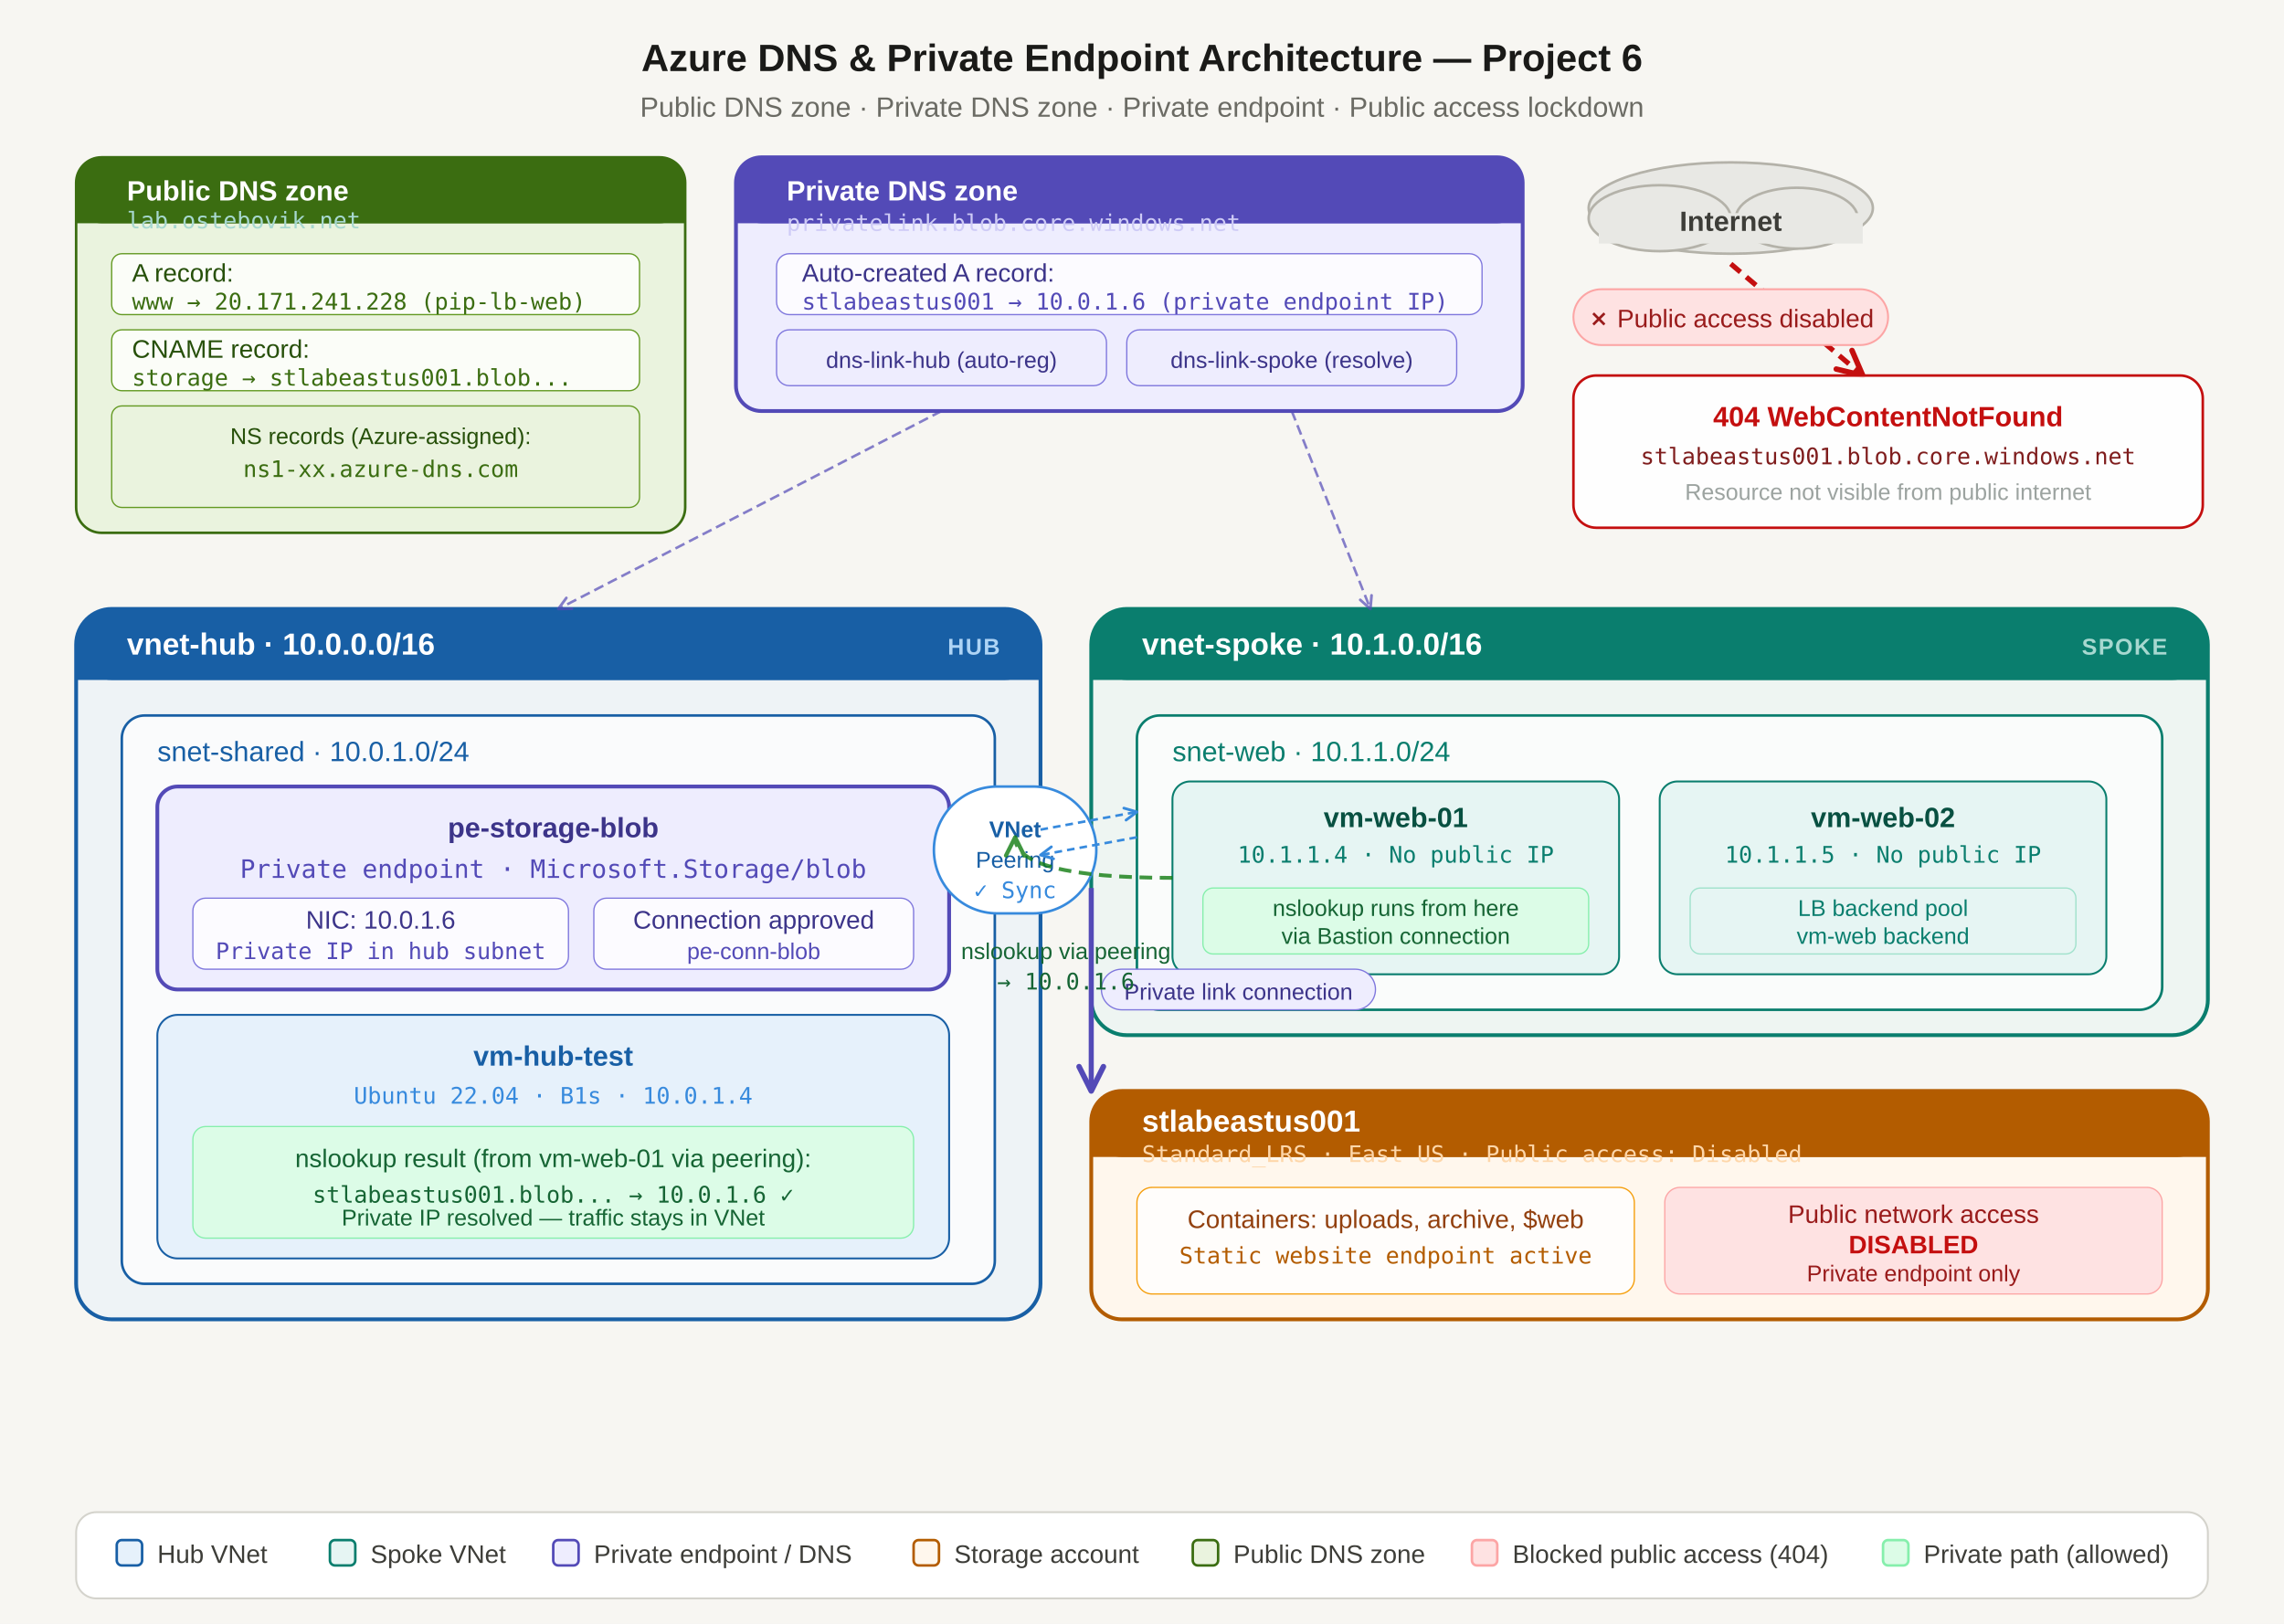
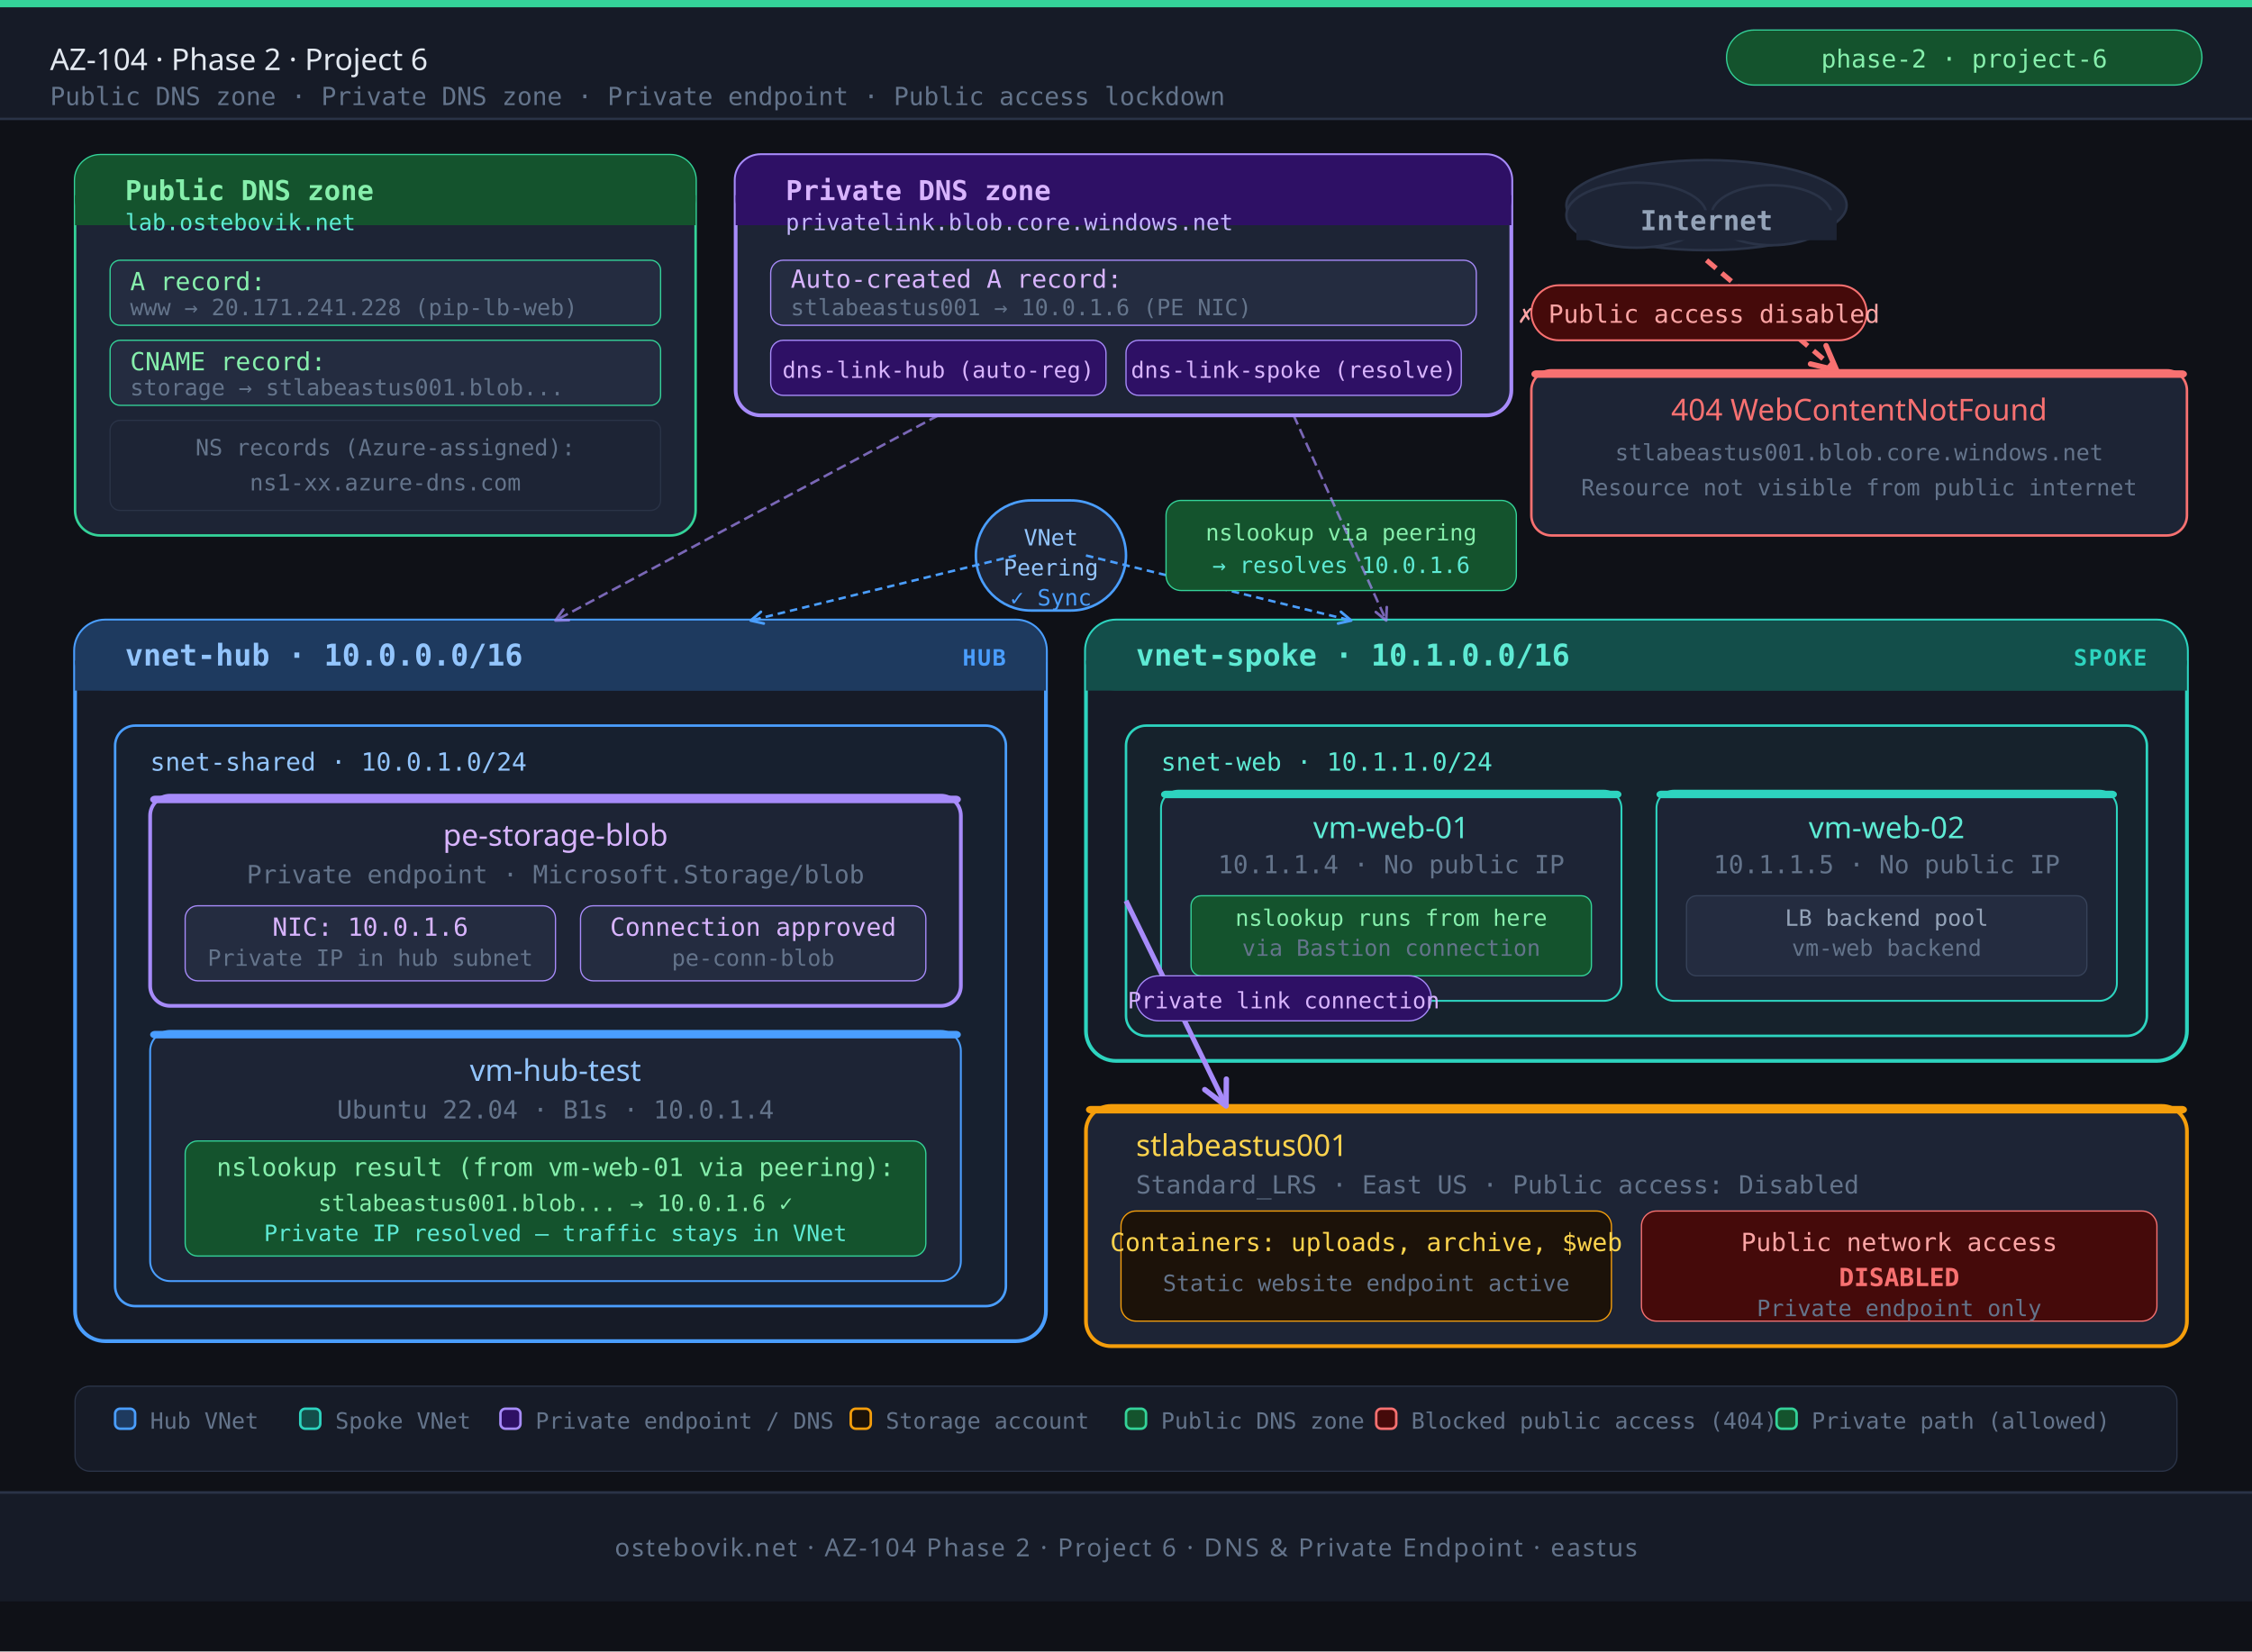
- <svg xmlns="http://www.w3.org/2000/svg" viewBox="0 0 900 640" role="img" width="100%">
+ <svg xmlns="http://www.w3.org/2000/svg" viewBox="0 0 900 660" role="img" width="100%">
  <defs>
    <marker id="arr" viewBox="0 0 10 10" refX="9" refY="5" markerWidth="6" markerHeight="6" orient="auto">
      <path d="M1 1L9 5L1 9" fill="none" stroke="context-stroke" stroke-width="1.8" stroke-linecap="round" stroke-linejoin="round" />
    </marker>
    <marker id="arr-red" viewBox="0 0 10 10" refX="9" refY="5" markerWidth="6" markerHeight="6" orient="auto">
-       <path d="M1 1L9 5L1 9" fill="none" stroke="#c40f0f" stroke-width="1.8" stroke-linecap="round" stroke-linejoin="round" />
+       <path d="M1 1L9 5L1 9" fill="none" stroke="#f87171" stroke-width="1.8" stroke-linecap="round" stroke-linejoin="round" />
    </marker>
-     <style>text{font-family:-apple-system,BlinkMacSystemFont,"Segoe UI",Arial,sans-serif}</style>
+     <style>
+       text { font-family: 'IBM Plex Mono', 'Consolas', monospace; }
+       .sans { font-family: 'Syne', 'Segoe UI', system-ui, sans-serif; }
+       .cap  { font-size: 10px; fill: #64748b; letter-spacing: 0.08em; }
+       .nm   { font-size: 12px; font-weight: 500; }
+       .sub  { font-size: 10px; }
+       .row  { font-size: 9px; }
+     </style>
  </defs>
-   <rect width="900" height="640" fill="#f7f6f2" />
-   <text x="450" y="28" text-anchor="middle" style="font-size:15px;font-weight:600;fill:#1a1a18;">Azure DNS &amp; Private Endpoint Architecture — Project 6</text>
-   <text x="450" y="46" text-anchor="middle" style="font-size:11px;fill:#6b6b64;">Public DNS zone · Private DNS zone · Private endpoint · Public access lockdown</text>
-   <rect x="30" y="62" width="240" height="148" rx="10" fill="#EAF3DE" stroke="#3B6D11" stroke-width="1" />
-   <rect x="30" y="62" width="240" height="26" rx="10" fill="#3B6D11" />
-   <rect x="30" y="76" width="240" height="12" fill="#3B6D11" />
-   <text x="50" y="79" style="font-size:11px;font-weight:600;fill:#fff;">Public DNS zone</text>
-   <text x="50" y="90" style="font-size:9px;font-family:monospace;fill:#a7d8d0;">lab.ostebovik.net</text>
-   <rect x="44" y="100" width="208" height="24" rx="4" fill="#fff" fill-opacity="0.8" stroke="#639922" stroke-width="0.5" />
-   <text x="52" y="111" style="font-size:10px;font-weight:500;fill:#27500A;">A record:</text>
-   <text x="52" y="122" style="font-size:9px;font-family:monospace;fill:#3B6D11;">www → 20.171.241.228 (pip-lb-web)</text>
-   <rect x="44" y="130" width="208" height="24" rx="4" fill="#fff" fill-opacity="0.8" stroke="#639922" stroke-width="0.5" />
-   <text x="52" y="141" style="font-size:10px;font-weight:500;fill:#27500A;">CNAME record:</text>
-   <text x="52" y="152" style="font-size:9px;font-family:monospace;fill:#3B6D11;">storage → stlabeastus001.blob...</text>
-   <rect x="44" y="160" width="208" height="40" rx="4" fill="#EAF3DE" stroke="#639922" stroke-width="0.5" />
-   <text x="150" y="175" text-anchor="middle" style="font-size:9px;fill:#27500A;">NS records (Azure-assigned):</text>
-   <text x="150" y="188" text-anchor="middle" style="font-size:9px;font-family:monospace;fill:#3B6D11;">ns1-xx.azure-dns.com</text>
+   <rect width="900" height="660" fill="#0f1117" />
+   <rect x="0" y="0" width="900" height="3" fill="#34d399" />
+   <rect x="0" y="3" width="900" height="44" fill="#161b27" />
+   <rect x="0" y="47" width="900" height="1" fill="#2a3347" />
+   <text x="20" y="28" class="sans nm" fill="#e2e8f0" font-size="13" font-weight="600">AZ-104 · Phase 2 · Project 6</text>
+   <text x="20" y="42" class="sub" fill="#64748b">Public DNS zone · Private DNS zone · Private endpoint · Public access lockdown</text>
+   <rect x="690" y="12" width="190" height="22" rx="11" fill="#14532d" stroke="#34d399" stroke-width="0.5" />
+   <text x="785" y="27" text-anchor="middle" class="sub" fill="#86efac">phase-2 · project-6</text>
+   <rect x="30" y="62" width="248" height="152" rx="10" fill="#1d2435" stroke="#34d399" stroke-width="1" />
+   <rect x="30" y="62" width="248" height="28" rx="10" fill="#14532d" />
+   <rect x="30" y="78" width="248" height="12" fill="#14532d" />
+   <text x="50" y="80" fill="#86efac" font-size="11" font-weight="600" font-family="'Syne',sans-serif">Public DNS zone</text>
+   <text x="50" y="92" class="row" fill="#5eead4">lab.ostebovik.net</text>
+   <rect x="44" y="104" width="220" height="26" rx="4" fill="#242c40" stroke="#34d399" stroke-width="0.5" />
+   <text x="52" y="116" class="sub" fill="#86efac">A record:</text>
+   <text x="52" y="126" class="row" fill="#64748b">www → 20.171.241.228 (pip-lb-web)</text>
+   <rect x="44" y="136" width="220" height="26" rx="4" fill="#242c40" stroke="#34d399" stroke-width="0.5" />
+   <text x="52" y="148" class="sub" fill="#86efac">CNAME record:</text>
+   <text x="52" y="158" class="row" fill="#64748b">storage → stlabeastus001.blob...</text>
+   <rect x="44" y="168" width="220" height="36" rx="4" fill="#1d2435" stroke="#2a3347" stroke-width="0.5" />
+   <text x="154" y="182" text-anchor="middle" class="row" fill="#64748b">NS records (Azure-assigned):</text>
+   <text x="154" y="196" text-anchor="middle" class="row" fill="#64748b">ns1-xx.azure-dns.com</text>
  <g transform="translate(620,58)">
-     <ellipse cx="62" cy="24" rx="56" ry="18" fill="#e8e8e4" stroke="#b4b2a9" stroke-width="1" />
-     <ellipse cx="34" cy="28" rx="28" ry="13" fill="#e8e8e4" stroke="#b4b2a9" stroke-width="1" />
-     <ellipse cx="88" cy="28" rx="24" ry="12" fill="#e8e8e4" stroke="#b4b2a9" stroke-width="1" />
-     <rect x="10" y="26" width="104" height="12" fill="#e8e8e4" />
-     <text x="62" y="33" text-anchor="middle" style="font-size:11px;font-weight:600;fill:#3d3d38;">Internet</text>
+     <ellipse cx="62" cy="24" rx="56" ry="18" fill="#1d2435" stroke="#2a3347" stroke-width="1" />
+     <ellipse cx="34" cy="28" rx="28" ry="13" fill="#1d2435" stroke="#2a3347" stroke-width="1" />
+     <ellipse cx="88" cy="28" rx="24" ry="12" fill="#1d2435" stroke="#2a3347" stroke-width="1" />
+     <rect x="10" y="26" width="104" height="12" fill="#1d2435" />
+     <text x="62" y="34" text-anchor="middle" fill="#94a3b8" font-size="11" font-weight="600" font-family="'Syne',sans-serif">Internet</text>
  </g>
-   <line x1="682" y1="104" x2="734" y2="148" stroke="#c40f0f" stroke-width="2" stroke-dasharray="5 3" marker-end="url(#arr-red)" />
-   <rect x="620" y="114" width="124" height="22" rx="11" fill="#fee2e2" stroke="#fca5a5" stroke-width="0.75" />
-   <text x="682" y="129" text-anchor="middle" style="font-size:10px;font-weight:500;fill:#991b1b;">✗ Public access disabled</text>
-   <rect x="620" y="148" width="248" height="60" rx="9" fill="#fff" fill-opacity="0.9" stroke="#c40f0f" stroke-width="1" />
-   <text x="744" y="168" text-anchor="middle" style="font-size:11px;font-weight:600;fill:#c40f0f;">404 WebContentNotFound</text>
-   <text x="744" y="183" text-anchor="middle" style="font-size:9px;font-family:monospace;fill:#7f1d1d;">stlabeastus001.blob.core.windows.net</text>
-   <text x="744" y="197" text-anchor="middle" style="font-size:9px;fill:#9ca3a0;">Resource not visible from public internet</text>
-   <rect x="290" y="62" width="310" height="100" rx="10" fill="#EEEDFE" stroke="#534AB7" stroke-width="1.5" />
-   <rect x="290" y="62" width="310" height="26" rx="10" fill="#534AB7" />
-   <rect x="290" y="76" width="310" height="12" fill="#534AB7" />
-   <text x="310" y="79" style="font-size:11px;font-weight:600;fill:#fff;">Private DNS zone</text>
-   <text x="310" y="91" style="font-size:9px;font-family:monospace;fill:#CECBF6;">privatelink.blob.core.windows.net</text>
-   <rect x="306" y="100" width="278" height="24" rx="5" fill="#fff" fill-opacity="0.8" stroke="#7F77DD" stroke-width="0.5" />
-   <text x="316" y="111" style="font-size:10px;font-weight:500;fill:#3C3489;">Auto-created A record:</text>
-   <text x="316" y="122" style="font-size:9px;font-family:monospace;fill:#534AB7;">stlabeastus001 → 10.0.1.6 (private endpoint IP)</text>
-   <rect x="306" y="130" width="130" height="22" rx="5" fill="#EEEDFE" stroke="#7F77DD" stroke-width="0.5" />
-   <text x="371" y="145" text-anchor="middle" style="font-size:9px;fill:#3C3489;">dns-link-hub (auto-reg)</text>
-   <rect x="444" y="130" width="130" height="22" rx="5" fill="#EEEDFE" stroke="#7F77DD" stroke-width="0.5" />
-   <text x="509" y="145" text-anchor="middle" style="font-size:9px;fill:#3C3489;">dns-link-spoke (resolve)</text>
-   <rect x="30" y="240" width="380" height="280" rx="14" fill="#E6F1FB" fill-opacity="0.5" stroke="#185FA5" stroke-width="1.5" />
-   <rect x="30" y="240" width="380" height="28" rx="14" fill="#185FA5" />
-   <rect x="30" y="256" width="380" height="12" fill="#185FA5" />
-   <text x="50" y="258" style="font-size:12px;font-weight:600;fill:#fff;">vnet-hub  ·  10.0.0.0/16</text>
-   <text x="394" y="258" text-anchor="end" style="font-size:9px;font-weight:600;fill:#aed4f5;letter-spacing:.06em;">HUB</text>
-   <rect x="48" y="282" width="344" height="224" rx="9" fill="#fff" fill-opacity="0.7" stroke="#185FA5" stroke-width="1" />
-   <text x="62" y="300" style="font-size:11px;font-weight:500;fill:#185FA5;">snet-shared  ·  10.0.1.0/24</text>
-   <rect x="62" y="310" width="312" height="80" rx="8" fill="#EEEDFE" stroke="#534AB7" stroke-width="1.5" />
-   <text x="218" y="330" text-anchor="middle" style="font-size:11px;font-weight:600;fill:#3C3489;">pe-storage-blob</text>
-   <text x="218" y="346" text-anchor="middle" style="font-size:10px;font-family:monospace;fill:#534AB7;">Private endpoint · Microsoft.Storage/blob</text>
-   <rect x="76" y="354" width="148" height="28" rx="5" fill="#fff" fill-opacity="0.8" stroke="#7F77DD" stroke-width="0.5" />
-   <text x="150" y="366" text-anchor="middle" style="font-size:10px;font-weight:500;fill:#3C3489;">NIC: 10.0.1.6</text>
-   <text x="150" y="378" text-anchor="middle" style="font-size:9px;font-family:monospace;fill:#534AB7;">Private IP in hub subnet</text>
-   <rect x="234" y="354" width="126" height="28" rx="5" fill="#fff" fill-opacity="0.8" stroke="#7F77DD" stroke-width="0.5" />
-   <text x="297" y="366" text-anchor="middle" style="font-size:10px;font-weight:500;fill:#3C3489;">Connection approved</text>
-   <text x="297" y="378" text-anchor="middle" style="font-size:9px;fill:#534AB7;">pe-conn-blob</text>
-   <rect x="62" y="400" width="312" height="96" rx="8" fill="#E6F1FB" stroke="#185FA5" stroke-width="0.75" />
-   <text x="218" y="420" text-anchor="middle" style="font-size:11px;font-weight:600;fill:#185FA5;">vm-hub-test</text>
-   <text x="218" y="435" text-anchor="middle" style="font-size:9px;font-family:monospace;fill:#378ADD;">Ubuntu 22.04 · B1s · 10.0.1.4</text>
-   <rect x="76" y="444" width="284" height="44" rx="5" fill="#dcfce7" stroke="#86efac" stroke-width="0.5" />
-   <text x="218" y="460" text-anchor="middle" style="font-size:10px;font-weight:500;fill:#166534;">nslookup result (from vm-web-01 via peering):</text>
-   <text x="218" y="474" text-anchor="middle" style="font-size:9px;font-family:monospace;fill:#166534;">stlabeastus001.blob... → 10.0.1.6 ✓</text>
-   <text x="218" y="483" text-anchor="middle" style="font-size:9px;fill:#166534;">Private IP resolved — traffic stays in VNet</text>
-   <rect x="430" y="240" width="440" height="168" rx="14" fill="#e6f5f3" fill-opacity="0.5" stroke="#0a7e6e" stroke-width="1.5" />
-   <rect x="430" y="240" width="440" height="28" rx="14" fill="#0a7e6e" />
-   <rect x="430" y="256" width="440" height="12" fill="#0a7e6e" />
-   <text x="450" y="258" style="font-size:12px;font-weight:600;fill:#fff;">vnet-spoke  ·  10.1.0.0/16</text>
-   <text x="854" y="258" text-anchor="end" style="font-size:9px;font-weight:600;fill:#a7d8d0;letter-spacing:.06em;">SPOKE</text>
-   <rect x="448" y="282" width="404" height="116" rx="9" fill="#fff" fill-opacity="0.7" stroke="#0a7e6e" stroke-width="1" />
-   <text x="462" y="300" style="font-size:11px;font-weight:500;fill:#0a7e6e;">snet-web  ·  10.1.1.0/24</text>
-   <rect x="462" y="308" width="176" height="76" rx="7" fill="#e6f5f3" stroke="#0a7e6e" stroke-width="0.75" />
-   <text x="550" y="326" text-anchor="middle" style="font-size:11px;font-weight:600;fill:#085041;">vm-web-01</text>
-   <text x="550" y="340" text-anchor="middle" style="font-size:9px;font-family:monospace;fill:#0a7e6e;">10.1.1.4 · No public IP</text>
-   <rect x="474" y="350" width="152" height="26" rx="4" fill="#dcfce7" stroke="#86efac" stroke-width="0.5" />
-   <text x="550" y="361" text-anchor="middle" style="font-size:9px;font-weight:500;fill:#166534;">nslookup runs from here</text>
-   <text x="550" y="372" text-anchor="middle" style="font-size:9px;fill:#166534;">via Bastion connection</text>
-   <rect x="654" y="308" width="176" height="76" rx="7" fill="#e6f5f3" stroke="#0a7e6e" stroke-width="0.75" />
-   <text x="742" y="326" text-anchor="middle" style="font-size:11px;font-weight:600;fill:#085041;">vm-web-02</text>
-   <text x="742" y="340" text-anchor="middle" style="font-size:9px;font-family:monospace;fill:#0a7e6e;">10.1.1.5 · No public IP</text>
-   <rect x="666" y="350" width="152" height="26" rx="4" fill="#e6f5f3" stroke="#9FE1CB" stroke-width="0.5" />
-   <text x="742" y="361" text-anchor="middle" style="font-size:9px;fill:#0a7e6e;">LB backend pool</text>
-   <text x="742" y="372" text-anchor="middle" style="font-size:9px;fill:#0a7e6e;">vm-web backend</text>
-   <rect x="430" y="430" width="440" height="90" rx="12" fill="#fff7ed" stroke="#b35c00" stroke-width="1.5" />
-   <rect x="430" y="430" width="440" height="26" rx="12" fill="#b35c00" />
-   <rect x="430" y="444" width="440" height="12" fill="#b35c00" />
-   <text x="450" y="446" style="font-size:12px;font-weight:600;fill:#fff;">stlabeastus001</text>
-   <text x="450" y="458" style="font-size:9px;font-family:monospace;fill:#fed7aa;">Standard_LRS · East US · Public access: Disabled</text>
-   <rect x="448" y="468" width="196" height="42" rx="6" fill="#fff" fill-opacity="0.8" stroke="#f59e0b" stroke-width="0.5" />
-   <text x="546" y="484" text-anchor="middle" style="font-size:10px;font-weight:500;fill:#92400e;">Containers: uploads, archive, $web</text>
-   <text x="546" y="498" text-anchor="middle" style="font-size:9px;font-family:monospace;fill:#b35c00;">Static website endpoint active</text>
-   <rect x="656" y="468" width="196" height="42" rx="6" fill="#fee2e2" stroke="#fca5a5" stroke-width="0.5" />
-   <text x="754" y="482" text-anchor="middle" style="font-size:10px;font-weight:500;fill:#991b1b;">Public network access</text>
-   <text x="754" y="494" text-anchor="middle" style="font-size:10px;font-weight:600;fill:#c40f0f;">DISABLED</text>
-   <text x="754" y="505" text-anchor="middle" style="font-size:9px;fill:#991b1b;">Private endpoint only</text>
-   <rect x="368" y="310" width="64" height="50" rx="25" fill="#fff" stroke="#378ADD" stroke-width="1" />
-   <text x="400" y="330" text-anchor="middle" style="font-size:9px;font-weight:600;fill:#185FA5;">VNet</text>
-   <text x="400" y="342" text-anchor="middle" style="font-size:9px;fill:#185FA5;">Peering</text>
-   <text x="400" y="354" text-anchor="middle" style="font-size:9px;font-family:monospace;fill:#378ADD;">✓ Sync</text>
-   <line x1="410" y1="327" x2="448" y2="320" stroke="#378ADD" stroke-width="1" stroke-dasharray="3 2" marker-end="url(#arr)" />
-   <line x1="448" y1="330" x2="410" y2="337" stroke="#378ADD" stroke-width="1" stroke-dasharray="3 2" marker-end="url(#arr)" />
-   <line x1="430" y1="350" x2="430" y2="430" stroke="#534AB7" stroke-width="2" marker-end="url(#arr)" />
-   <rect x="434" y="382" width="108" height="16" rx="8" fill="#EEEDFE" stroke="#7F77DD" stroke-width="0.5" />
-   <text x="488" y="394" text-anchor="middle" style="font-size:9px;font-weight:500;fill:#3C3489;">Private link connection</text>
-   <line x1="371" y1="162" x2="220" y2="240" stroke="#534AB7" stroke-width="1" stroke-dasharray="4 2" marker-end="url(#arr)" opacity="0.7" />
-   <line x1="509" y1="162" x2="540" y2="240" stroke="#534AB7" stroke-width="1" stroke-dasharray="4 2" marker-end="url(#arr)" opacity="0.7" />
-   <path d="M 462 346 Q 400 346 400 330" fill="none" stroke="#107c10" stroke-width="1.5" stroke-dasharray="5 3" marker-end="url(#arr)" opacity="0.8" />
-   <text x="420" y="378" text-anchor="middle" style="font-size:9px;font-weight:500;fill:#166534;">nslookup via peering</text>
-   <text x="420" y="390" text-anchor="middle" style="font-size:9px;font-family:monospace;fill:#166534;">→ 10.0.1.6</text>
-   <rect x="30" y="596" width="840" height="34" rx="8" fill="#fff" stroke="#d4d3cc" stroke-width="0.75" />
-   <rect x="46" y="607" width="10" height="10" rx="2" fill="#E6F1FB" stroke="#185FA5" stroke-width="1" />
-   <text x="62" y="616" style="font-size:10px;fill:#3d3d38;">Hub VNet</text>
-   <rect x="130" y="607" width="10" height="10" rx="2" fill="#e6f5f3" stroke="#0a7e6e" stroke-width="1" />
-   <text x="146" y="616" style="font-size:10px;fill:#3d3d38;">Spoke VNet</text>
-   <rect x="218" y="607" width="10" height="10" rx="2" fill="#EEEDFE" stroke="#534AB7" stroke-width="1" />
-   <text x="234" y="616" style="font-size:10px;fill:#3d3d38;">Private endpoint / DNS</text>
-   <rect x="360" y="607" width="10" height="10" rx="2" fill="#fff7ed" stroke="#b35c00" stroke-width="1" />
-   <text x="376" y="616" style="font-size:10px;fill:#3d3d38;">Storage account</text>
-   <rect x="470" y="607" width="10" height="10" rx="2" fill="#EAF3DE" stroke="#3B6D11" stroke-width="1" />
-   <text x="486" y="616" style="font-size:10px;fill:#3d3d38;">Public DNS zone</text>
-   <rect x="580" y="607" width="10" height="10" rx="2" fill="#fee2e2" stroke="#fca5a5" stroke-width="1" />
-   <text x="596" y="616" style="font-size:10px;fill:#3d3d38;">Blocked public access (404)</text>
-   <rect x="742" y="607" width="10" height="10" rx="2" fill="#dcfce7" stroke="#86efac" stroke-width="1" />
-   <text x="758" y="616" style="font-size:10px;fill:#3d3d38;">Private path (allowed)</text>
+   <line x1="682" y1="104" x2="734" y2="148" stroke="#f87171" stroke-width="2" stroke-dasharray="5 3" marker-end="url(#arr-red)" />
+   <rect x="612" y="114" width="134" height="22" rx="11" fill="#450a0a" stroke="#f87171" stroke-width="0.75" />
+   <text x="679" y="129" text-anchor="middle" class="sub" fill="#fca5a5">✗ Public access disabled</text>
+   <rect x="612" y="148" width="262" height="66" rx="8" fill="#1d2435" stroke="#f87171" stroke-width="1" />
+   <rect x="612" y="148" width="262" height="3" rx="2" fill="#f87171" />
+   <text x="743" y="168" text-anchor="middle" class="sans nm" fill="#f87171" font-size="11" font-weight="600">404 WebContentNotFound</text>
+   <text x="743" y="184" text-anchor="middle" class="row" fill="#64748b">stlabeastus001.blob.core.windows.net</text>
+   <text x="743" y="198" text-anchor="middle" class="row" fill="#64748b">Resource not visible from public internet</text>
+   <rect x="294" y="62" width="310" height="104" rx="10" fill="#1d2435" stroke="#a78bfa" stroke-width="1.5" />
+   <rect x="294" y="62" width="310" height="28" rx="10" fill="#2e1065" />
+   <rect x="294" y="78" width="310" height="12" fill="#2e1065" />
+   <text x="314" y="80" fill="#d8b4fe" font-size="11" font-weight="600" font-family="'Syne',sans-serif">Private DNS zone</text>
+   <text x="314" y="92" class="row" fill="#c4b5fd">privatelink.blob.core.windows.net</text>
+   <rect x="308" y="104" width="282" height="26" rx="5" fill="#242c40" stroke="#a78bfa" stroke-width="0.5" />
+   <text x="316" y="115" class="sub" fill="#d8b4fe">Auto-created A record:</text>
+   <text x="316" y="126" class="row" fill="#64748b">stlabeastus001 → 10.0.1.6 (PE NIC)</text>
+   <rect x="308" y="136" width="134" height="22" rx="5" fill="#2e1065" stroke="#a78bfa" stroke-width="0.5" />
+   <text x="375" y="151" text-anchor="middle" class="row" fill="#d8b4fe">dns-link-hub (auto-reg)</text>
+   <rect x="450" y="136" width="134" height="22" rx="5" fill="#2e1065" stroke="#a78bfa" stroke-width="0.5" />
+   <text x="517" y="151" text-anchor="middle" class="row" fill="#d8b4fe">dns-link-spoke (resolve)</text>
+   <rect x="30" y="248" width="388" height="288" rx="12" fill="#161b27" stroke="#4a9eff" stroke-width="1.5" />
+   <rect x="30" y="248" width="388" height="28" rx="12" fill="#1e3a5f" />
+   <rect x="30" y="264" width="388" height="12" fill="#1e3a5f" />
+   <text x="50" y="266" fill="#93c5fd" font-size="12" font-weight="600" font-family="'Syne',sans-serif">vnet-hub  ·  10.0.0.0/16</text>
+   <text x="402" y="266" text-anchor="end" fill="#4a9eff" font-size="9" font-weight="600" letter-spacing=".06em">HUB</text>
+   <rect x="46" y="290" width="356" height="232" rx="8" fill="rgba(74,158,255,0.04)" stroke="#4a9eff" stroke-width="1" />
+   <text x="60" y="308" class="sub" fill="#93c5fd">snet-shared  ·  10.0.1.0/24</text>
+   <rect x="60" y="318" width="324" height="84" rx="8" fill="#1d2435" stroke="#a78bfa" stroke-width="1.5" />
+   <rect x="60" y="318" width="324" height="3" rx="2" fill="#a78bfa" />
+   <text x="222" y="338" text-anchor="middle" class="sans nm" fill="#d8b4fe" font-size="11" font-weight="600">pe-storage-blob</text>
+   <text x="222" y="353" text-anchor="middle" class="sub" fill="#64748b">Private endpoint · Microsoft.Storage/blob</text>
+   <rect x="74" y="362" width="148" height="30" rx="5" fill="#242c40" stroke="#a78bfa" stroke-width="0.5" />
+   <text x="148" y="374" text-anchor="middle" class="sub" fill="#d8b4fe">NIC: 10.0.1.6</text>
+   <text x="148" y="386" text-anchor="middle" class="row" fill="#64748b">Private IP in hub subnet</text>
+   <rect x="232" y="362" width="138" height="30" rx="5" fill="#242c40" stroke="#a78bfa" stroke-width="0.5" />
+   <text x="301" y="374" text-anchor="middle" class="sub" fill="#d8b4fe">Connection approved</text>
+   <text x="301" y="386" text-anchor="middle" class="row" fill="#64748b">pe-conn-blob</text>
+   <rect x="60" y="412" width="324" height="100" rx="8" fill="#1d2435" stroke="#4a9eff" stroke-width="0.75" />
+   <rect x="60" y="412" width="324" height="3" rx="2" fill="#4a9eff" />
+   <text x="222" y="432" text-anchor="middle" class="sans nm" fill="#93c5fd" font-size="11" font-weight="600">vm-hub-test</text>
+   <text x="222" y="447" text-anchor="middle" class="sub" fill="#64748b">Ubuntu 22.04 · B1s · 10.0.1.4</text>
+   <rect x="74" y="456" width="296" height="46" rx="5" fill="#14532d" stroke="#34d399" stroke-width="0.5" />
+   <text x="222" y="470" text-anchor="middle" class="sub" fill="#86efac">nslookup result (from vm-web-01 via peering):</text>
+   <text x="222" y="484" text-anchor="middle" class="row" fill="#86efac">stlabeastus001.blob... → 10.0.1.6 ✓</text>
+   <text x="222" y="496" text-anchor="middle" class="row" fill="#5eead4">Private IP resolved — traffic stays in VNet</text>
+   <rect x="434" y="248" width="440" height="176" rx="12" fill="#161b27" stroke="#2dd4bf" stroke-width="1.5" />
+   <rect x="434" y="248" width="440" height="28" rx="12" fill="#134e4a" />
+   <rect x="434" y="264" width="440" height="12" fill="#134e4a" />
+   <text x="454" y="266" fill="#5eead4" font-size="12" font-weight="600" font-family="'Syne',sans-serif">vnet-spoke  ·  10.1.0.0/16</text>
+   <text x="858" y="266" text-anchor="end" fill="#2dd4bf" font-size="9" font-weight="600" letter-spacing=".06em">SPOKE</text>
+   <rect x="450" y="290" width="408" height="124" rx="8" fill="rgba(45,212,191,0.04)" stroke="#2dd4bf" stroke-width="1" />
+   <text x="464" y="308" class="sub" fill="#5eead4">snet-web  ·  10.1.1.0/24</text>
+   <rect x="464" y="316" width="184" height="84" rx="7" fill="#1d2435" stroke="#2dd4bf" stroke-width="0.75" />
+   <rect x="464" y="316" width="184" height="3" rx="2" fill="#2dd4bf" />
+   <text x="556" y="335" text-anchor="middle" class="sans nm" fill="#5eead4" font-size="11" font-weight="600">vm-web-01</text>
+   <text x="556" y="349" text-anchor="middle" class="sub" fill="#64748b">10.1.1.4 · No public IP</text>
+   <rect x="476" y="358" width="160" height="32" rx="4" fill="#14532d" stroke="#34d399" stroke-width="0.5" />
+   <text x="556" y="370" text-anchor="middle" class="row" fill="#86efac">nslookup runs from here</text>
+   <text x="556" y="382" text-anchor="middle" class="row" fill="#64748b">via Bastion connection</text>
+   <rect x="662" y="316" width="184" height="84" rx="7" fill="#1d2435" stroke="#2dd4bf" stroke-width="0.75" />
+   <rect x="662" y="316" width="184" height="3" rx="2" fill="#2dd4bf" />
+   <text x="754" y="335" text-anchor="middle" class="sans nm" fill="#5eead4" font-size="11" font-weight="600">vm-web-02</text>
+   <text x="754" y="349" text-anchor="middle" class="sub" fill="#64748b">10.1.1.5 · No public IP</text>
+   <rect x="674" y="358" width="160" height="32" rx="4" fill="#242c40" stroke="#364259" stroke-width="0.5" />
+   <text x="754" y="370" text-anchor="middle" class="row" fill="#94a3b8">LB backend pool</text>
+   <text x="754" y="382" text-anchor="middle" class="row" fill="#64748b">vm-web backend</text>
+   <rect x="434" y="442" width="440" height="96" rx="10" fill="#1d2435" stroke="#f59e0b" stroke-width="1.5" />
+   <rect x="434" y="442" width="440" height="3" rx="2" fill="#f59e0b" />
+   <text x="454" y="462" class="sans nm" fill="#fcd34d" font-size="12" font-weight="600">stlabeastus001</text>
+   <text x="454" y="477" class="sub" fill="#64748b">Standard_LRS · East US · Public access: Disabled</text>
+   <rect x="448" y="484" width="196" height="44" rx="6" fill="#1c1209" stroke="#f59e0b" stroke-width="0.5" />
+   <text x="546" y="500" text-anchor="middle" class="sub" fill="#fcd34d">Containers: uploads, archive, $web</text>
+   <text x="546" y="516" text-anchor="middle" class="row" fill="#64748b">Static website endpoint active</text>
+   <rect x="656" y="484" width="206" height="44" rx="6" fill="#450a0a" stroke="#f87171" stroke-width="0.5" />
+   <text x="759" y="500" text-anchor="middle" class="sub" fill="#fca5a5">Public network access</text>
+   <text x="759" y="514" text-anchor="middle" class="sub" fill="#f87171" font-weight="600">DISABLED</text>
+   <text x="759" y="526" text-anchor="middle" class="row" fill="#64748b">Private endpoint only</text>
+   <rect x="390" y="200" width="60" height="44" rx="22" fill="#1d2435" stroke="#4a9eff" stroke-width="1" />
+   <text x="420" y="218" text-anchor="middle" class="row" fill="#93c5fd">VNet</text>
+   <text x="420" y="230" text-anchor="middle" class="row" fill="#93c5fd">Peering</text>
+   <text x="420" y="242" text-anchor="middle" class="row" fill="#4a9eff">✓ Sync</text>
+   <line x1="406" y1="222" x2="300" y2="248" stroke="#4a9eff" stroke-width="1" stroke-dasharray="3 2" marker-end="url(#arr)" />
+   <line x1="434" y1="222" x2="540" y2="248" stroke="#4a9eff" stroke-width="1" stroke-dasharray="3 2" marker-end="url(#arr)" />
+   <rect x="466" y="200" width="140" height="36" rx="6" fill="#14532d" stroke="#34d399" stroke-width="0.5" />
+   <text x="536" y="216" text-anchor="middle" class="row" fill="#86efac">nslookup via peering</text>
+   <text x="536" y="229" text-anchor="middle" class="row" fill="#5eead4">→ resolves 10.0.1.6</text>
+   <line x1="450" y1="360" x2="490" y2="442" stroke="#a78bfa" stroke-width="2" marker-end="url(#arr)" />
+   <rect x="454" y="390" width="118" height="18" rx="9" fill="#2e1065" stroke="#a78bfa" stroke-width="0.5" />
+   <text x="513" y="403" text-anchor="middle" class="row" fill="#d8b4fe">Private link connection</text>
+   <line x1="375" y1="166" x2="222" y2="248" stroke="#a78bfa" stroke-width="1" stroke-dasharray="4 2" marker-end="url(#arr)" opacity="0.7" />
+   <line x1="517" y1="166" x2="554" y2="248" stroke="#a78bfa" stroke-width="1" stroke-dasharray="4 2" marker-end="url(#arr)" opacity="0.7" />
+   <rect x="30" y="554" width="840" height="34" rx="6" fill="#161b27" stroke="#2a3347" stroke-width="0.5" />
+   <rect x="46" y="563" width="8" height="8" rx="2" fill="#1e3a5f" stroke="#4a9eff" stroke-width="1" />
+   <text x="60" y="571" class="row" fill="#64748b">Hub VNet</text>
+   <rect x="120" y="563" width="8" height="8" rx="2" fill="#134e4a" stroke="#2dd4bf" stroke-width="1" />
+   <text x="134" y="571" class="row" fill="#64748b">Spoke VNet</text>
+   <rect x="200" y="563" width="8" height="8" rx="2" fill="#2e1065" stroke="#a78bfa" stroke-width="1" />
+   <text x="214" y="571" class="row" fill="#64748b">Private endpoint / DNS</text>
+   <rect x="340" y="563" width="8" height="8" rx="2" fill="#1c1209" stroke="#f59e0b" stroke-width="1" />
+   <text x="354" y="571" class="row" fill="#64748b">Storage account</text>
+   <rect x="450" y="563" width="8" height="8" rx="2" fill="#14532d" stroke="#34d399" stroke-width="1" />
+   <text x="464" y="571" class="row" fill="#64748b">Public DNS zone</text>
+   <rect x="550" y="563" width="8" height="8" rx="2" fill="#450a0a" stroke="#f87171" stroke-width="1" />
+   <text x="564" y="571" class="row" fill="#64748b">Blocked public access (404)</text>
+   <rect x="710" y="563" width="8" height="8" rx="2" fill="#14532d" stroke="#34d399" stroke-width="1" />
+   <text x="724" y="571" class="row" fill="#64748b">Private path (allowed)</text>
+   <rect x="0" y="596" width="900" height="44" fill="#161b27" />
+   <rect x="0" y="596" width="900" height="1" fill="#2a3347" />
+   <text x="450" y="622" text-anchor="middle" class="cap sans" fill="#475569" font-size="10">ostebovik.net · AZ-104 Phase 2 · Project 6 · DNS &amp; Private Endpoint · eastus</text>
</svg>
